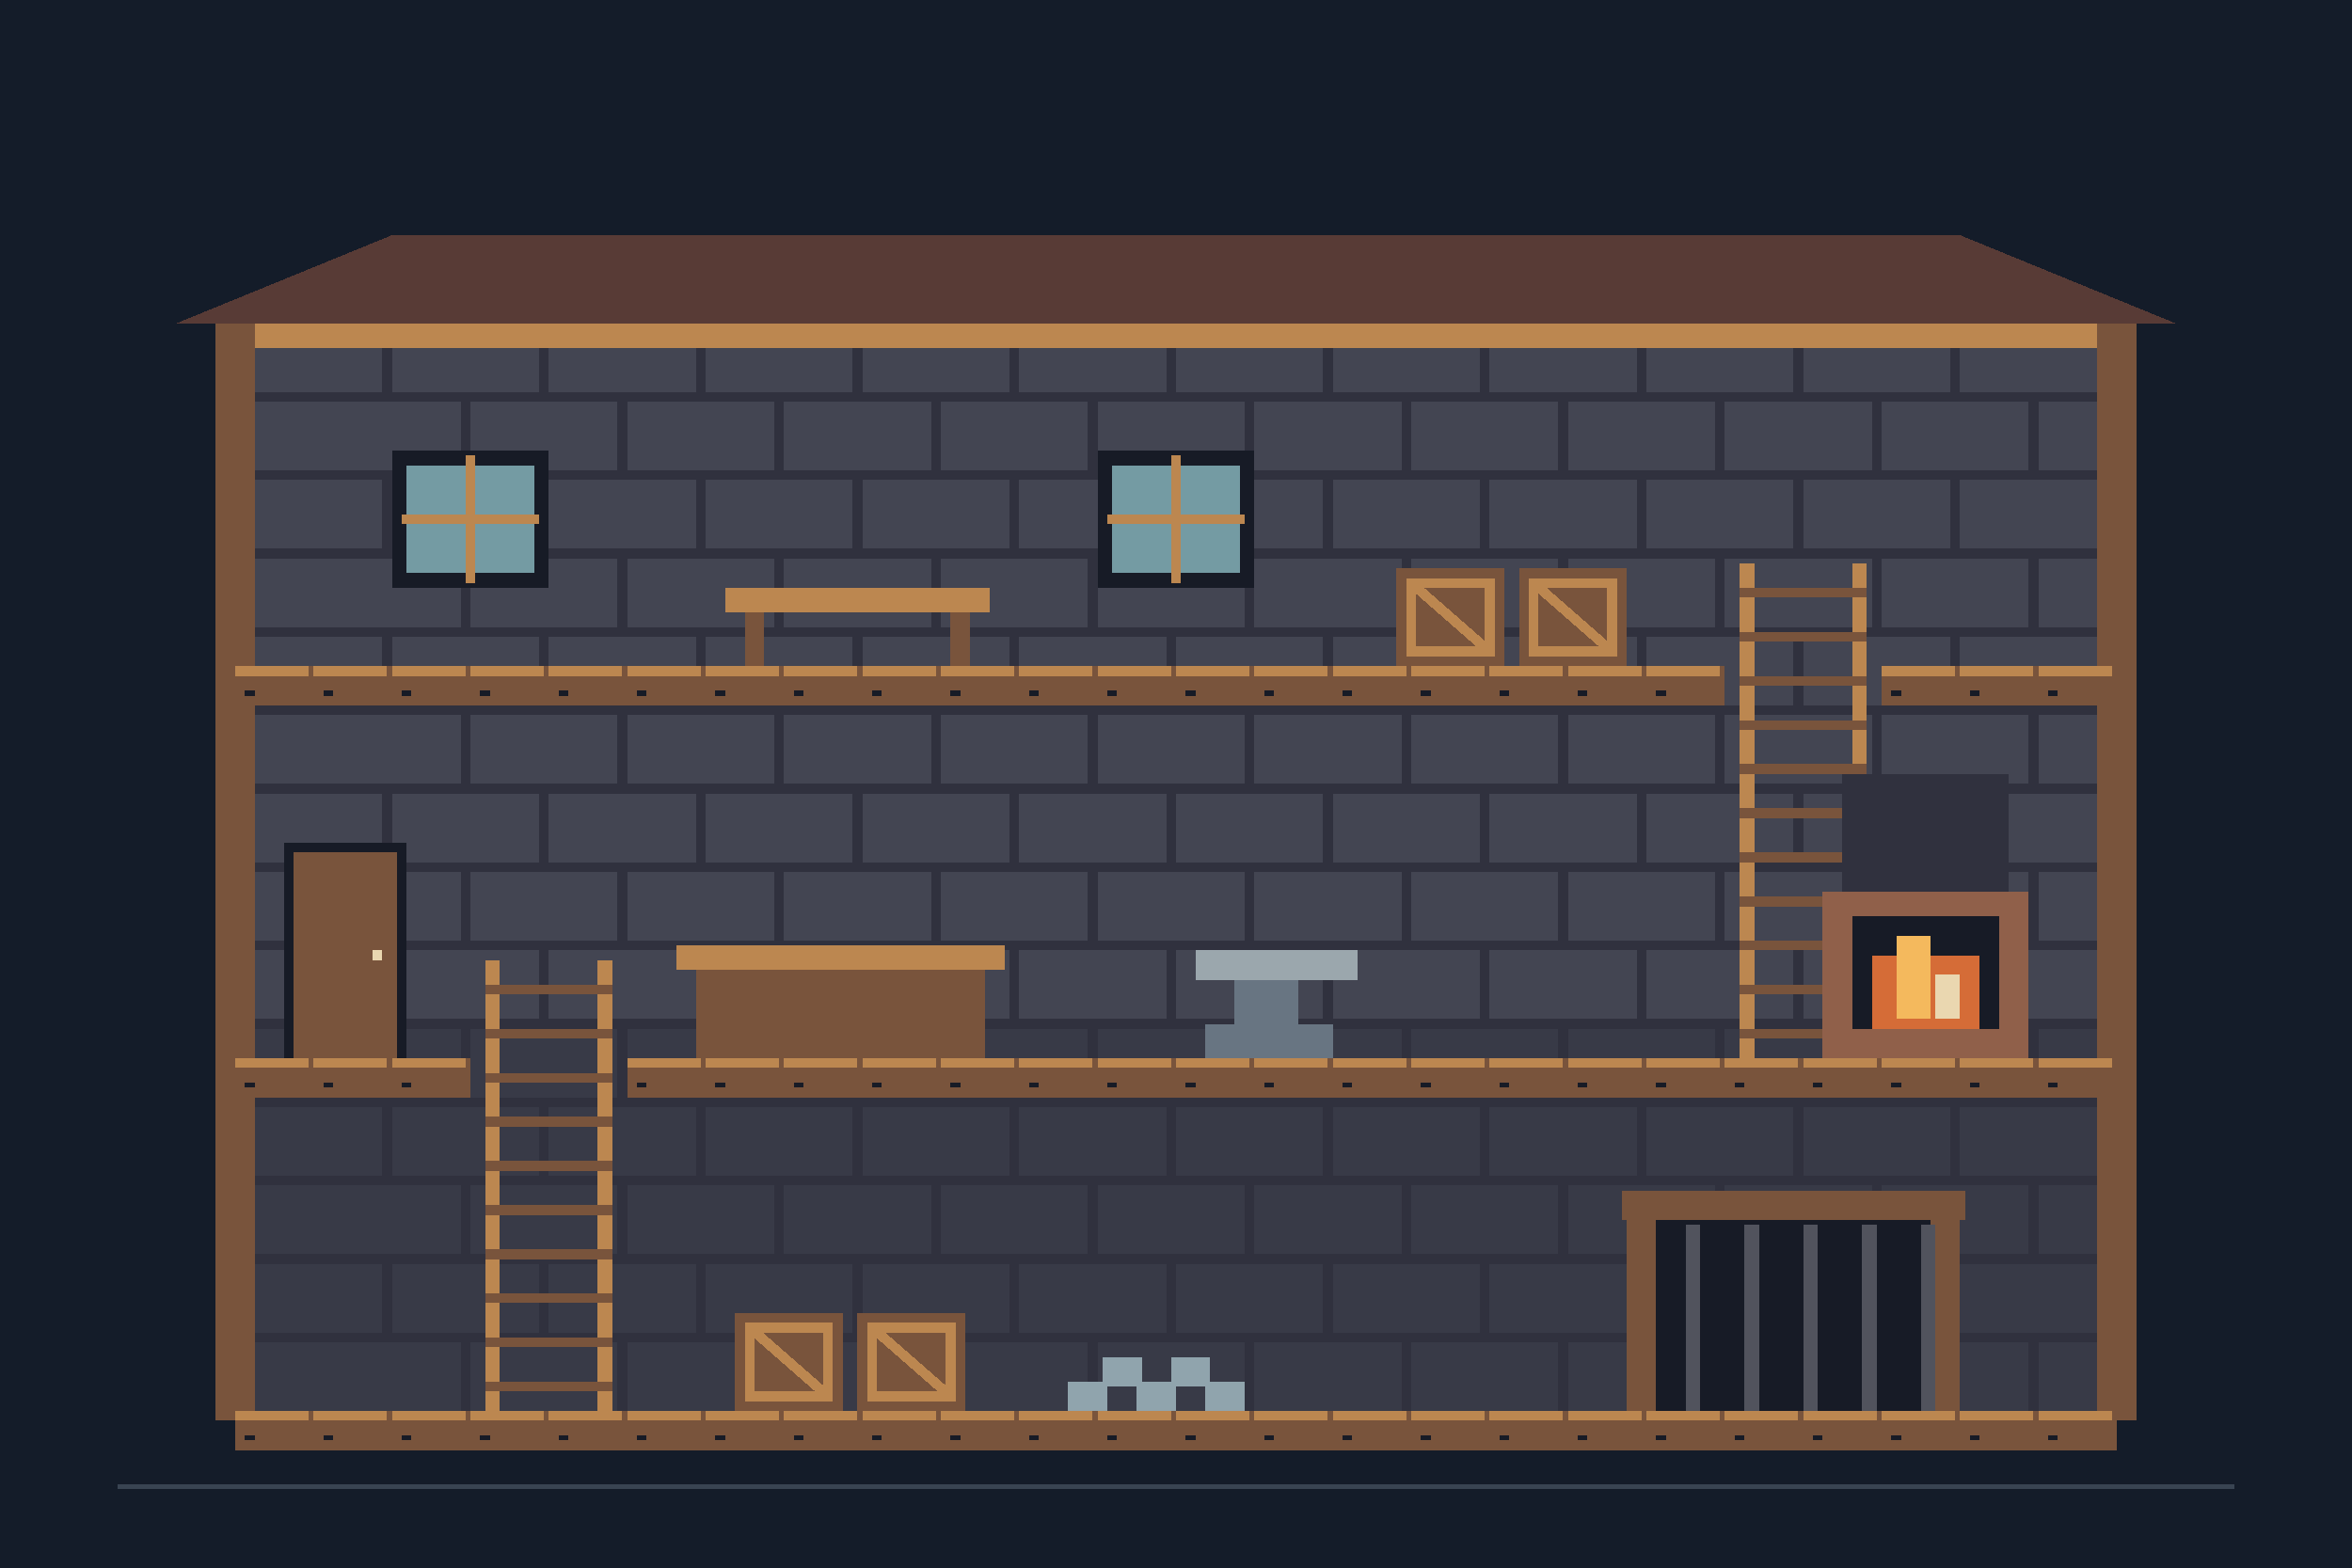
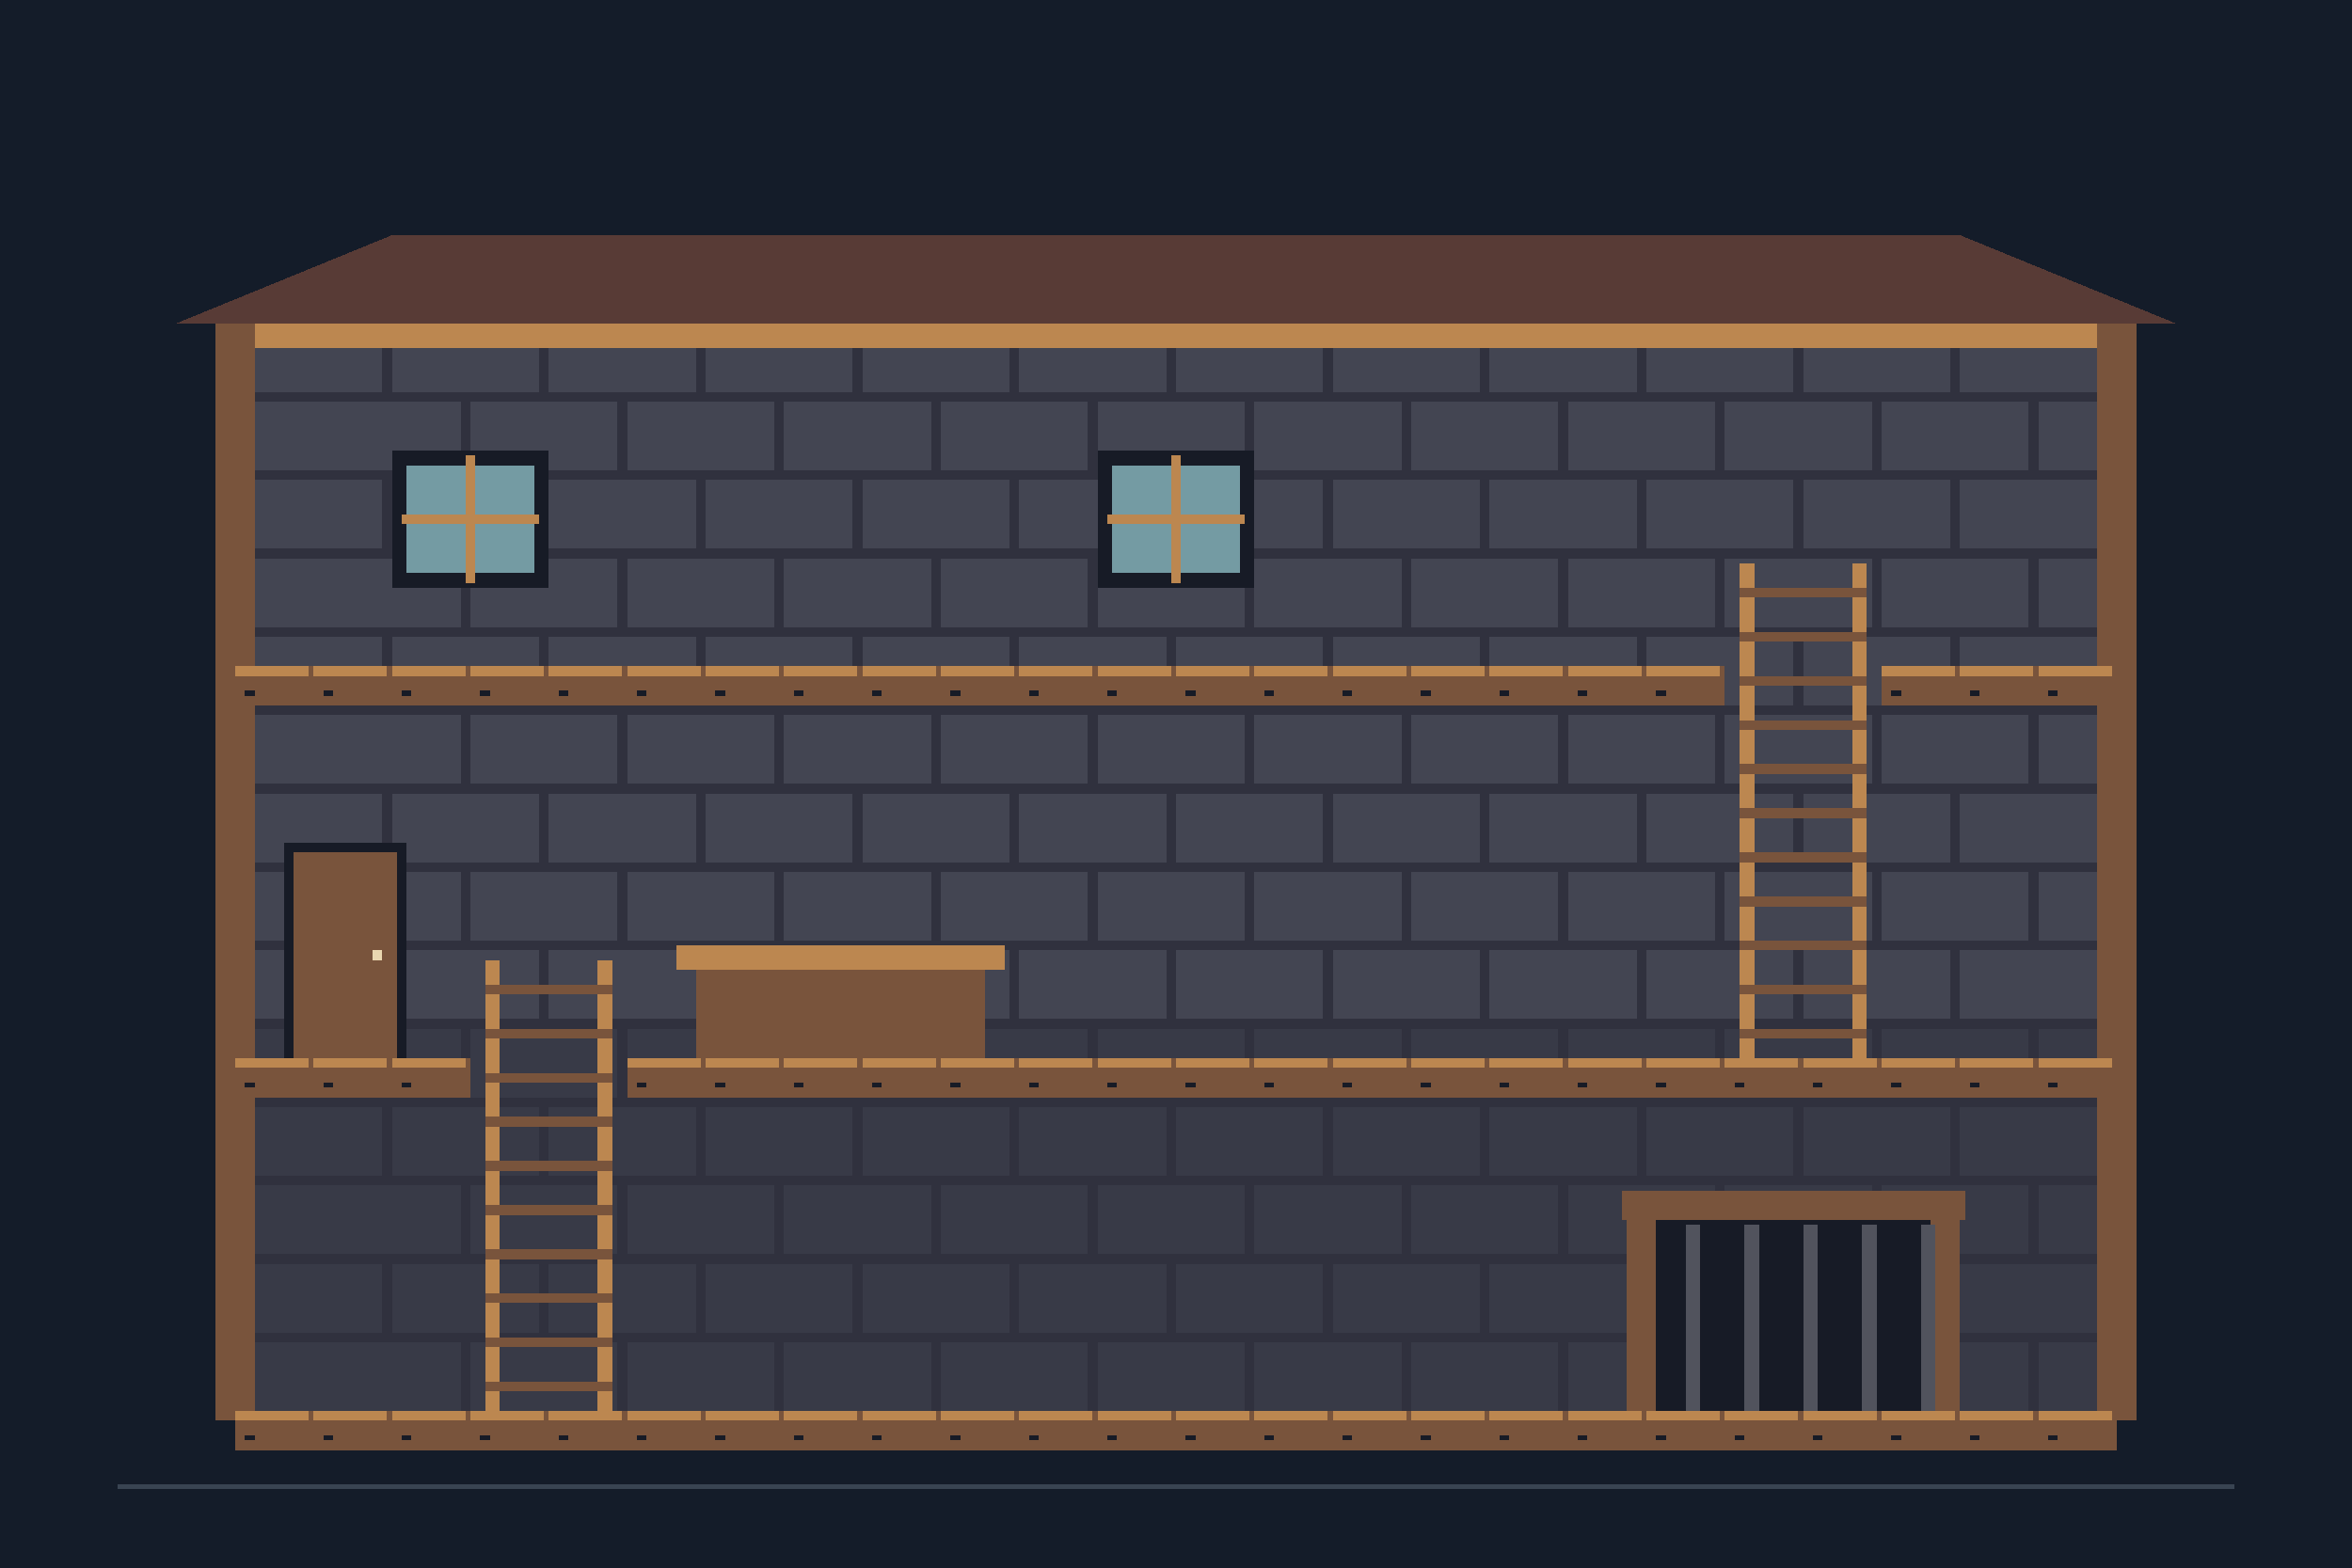
<svg xmlns="http://www.w3.org/2000/svg" width="480" height="320" viewBox="0 0 480 320" shape-rendering="crispEdges">
  <rect x="0" y="0" width="480" height="320" fill="#141c29" />
  <rect x="48" y="66" width="384" height="224" fill="#30313e" />
  <rect x="48" y="66" width="30" height="14" fill="#434552" />
  <rect x="80" y="66" width="30" height="14" fill="#434552" />
  <rect x="112" y="66" width="30" height="14" fill="#434552" />
  <rect x="144" y="66" width="30" height="14" fill="#434552" />
  <rect x="176" y="66" width="30" height="14" fill="#434552" />
  <rect x="208" y="66" width="30" height="14" fill="#434552" />
  <rect x="240" y="66" width="30" height="14" fill="#434552" />
  <rect x="272" y="66" width="30" height="14" fill="#434552" />
  <rect x="304" y="66" width="30" height="14" fill="#434552" />
  <rect x="336" y="66" width="30" height="14" fill="#434552" />
  <rect x="368" y="66" width="30" height="14" fill="#434552" />
  <rect x="400" y="66" width="30" height="14" fill="#434552" />
  <rect x="432" y="66" width="0" height="14" fill="#434552" />
  <rect x="48" y="82" width="30" height="14" fill="#434552" />
  <rect x="64" y="82" width="30" height="14" fill="#434552" />
  <rect x="96" y="82" width="30" height="14" fill="#434552" />
  <rect x="128" y="82" width="30" height="14" fill="#434552" />
  <rect x="160" y="82" width="30" height="14" fill="#434552" />
  <rect x="192" y="82" width="30" height="14" fill="#434552" />
  <rect x="224" y="82" width="30" height="14" fill="#434552" />
  <rect x="256" y="82" width="30" height="14" fill="#434552" />
  <rect x="288" y="82" width="30" height="14" fill="#434552" />
  <rect x="320" y="82" width="30" height="14" fill="#434552" />
  <rect x="352" y="82" width="30" height="14" fill="#434552" />
  <rect x="384" y="82" width="30" height="14" fill="#434552" />
  <rect x="416" y="82" width="16" height="14" fill="#434552" />
  <rect x="48" y="98" width="30" height="14" fill="#434552" />
  <rect x="80" y="98" width="30" height="14" fill="#434552" />
  <rect x="112" y="98" width="30" height="14" fill="#434552" />
  <rect x="144" y="98" width="30" height="14" fill="#434552" />
  <rect x="176" y="98" width="30" height="14" fill="#434552" />
  <rect x="208" y="98" width="30" height="14" fill="#434552" />
  <rect x="240" y="98" width="30" height="14" fill="#434552" />
  <rect x="272" y="98" width="30" height="14" fill="#434552" />
  <rect x="304" y="98" width="30" height="14" fill="#434552" />
  <rect x="336" y="98" width="30" height="14" fill="#434552" />
  <rect x="368" y="98" width="30" height="14" fill="#434552" />
  <rect x="400" y="98" width="30" height="14" fill="#434552" />
  <rect x="432" y="98" width="0" height="14" fill="#434552" />
  <rect x="48" y="114" width="30" height="14" fill="#434552" />
  <rect x="64" y="114" width="30" height="14" fill="#434552" />
  <rect x="96" y="114" width="30" height="14" fill="#434552" />
  <rect x="128" y="114" width="30" height="14" fill="#434552" />
  <rect x="160" y="114" width="30" height="14" fill="#434552" />
  <rect x="192" y="114" width="30" height="14" fill="#434552" />
  <rect x="224" y="114" width="30" height="14" fill="#434552" />
  <rect x="256" y="114" width="30" height="14" fill="#434552" />
  <rect x="288" y="114" width="30" height="14" fill="#434552" />
  <rect x="320" y="114" width="30" height="14" fill="#434552" />
  <rect x="352" y="114" width="30" height="14" fill="#434552" />
  <rect x="384" y="114" width="30" height="14" fill="#434552" />
  <rect x="416" y="114" width="16" height="14" fill="#434552" />
  <rect x="48" y="130" width="30" height="14" fill="#434552" />
  <rect x="80" y="130" width="30" height="14" fill="#434552" />
  <rect x="112" y="130" width="30" height="14" fill="#434552" />
  <rect x="144" y="130" width="30" height="14" fill="#434552" />
  <rect x="176" y="130" width="30" height="14" fill="#434552" />
  <rect x="208" y="130" width="30" height="14" fill="#434552" />
  <rect x="240" y="130" width="30" height="14" fill="#434552" />
  <rect x="272" y="130" width="30" height="14" fill="#434552" />
  <rect x="304" y="130" width="30" height="14" fill="#434552" />
  <rect x="336" y="130" width="30" height="14" fill="#434552" />
  <rect x="368" y="130" width="30" height="14" fill="#434552" />
  <rect x="400" y="130" width="30" height="14" fill="#434552" />
  <rect x="432" y="130" width="0" height="14" fill="#434552" />
  <rect x="48" y="146" width="30" height="14" fill="#434552" />
  <rect x="64" y="146" width="30" height="14" fill="#434552" />
  <rect x="96" y="146" width="30" height="14" fill="#434552" />
  <rect x="128" y="146" width="30" height="14" fill="#434552" />
  <rect x="160" y="146" width="30" height="14" fill="#434552" />
  <rect x="192" y="146" width="30" height="14" fill="#434552" />
  <rect x="224" y="146" width="30" height="14" fill="#434552" />
  <rect x="256" y="146" width="30" height="14" fill="#434552" />
  <rect x="288" y="146" width="30" height="14" fill="#434552" />
  <rect x="320" y="146" width="30" height="14" fill="#434552" />
  <rect x="352" y="146" width="30" height="14" fill="#434552" />
  <rect x="384" y="146" width="30" height="14" fill="#434552" />
  <rect x="416" y="146" width="16" height="14" fill="#434552" />
  <rect x="48" y="162" width="30" height="14" fill="#434552" />
  <rect x="80" y="162" width="30" height="14" fill="#434552" />
  <rect x="112" y="162" width="30" height="14" fill="#434552" />
  <rect x="144" y="162" width="30" height="14" fill="#434552" />
  <rect x="176" y="162" width="30" height="14" fill="#434552" />
  <rect x="208" y="162" width="30" height="14" fill="#434552" />
  <rect x="240" y="162" width="30" height="14" fill="#434552" />
  <rect x="272" y="162" width="30" height="14" fill="#434552" />
  <rect x="304" y="162" width="30" height="14" fill="#434552" />
  <rect x="336" y="162" width="30" height="14" fill="#434552" />
  <rect x="368" y="162" width="30" height="14" fill="#434552" />
  <rect x="400" y="162" width="30" height="14" fill="#434552" />
  <rect x="432" y="162" width="0" height="14" fill="#434552" />
  <rect x="48" y="178" width="30" height="14" fill="#434552" />
  <rect x="64" y="178" width="30" height="14" fill="#434552" />
  <rect x="96" y="178" width="30" height="14" fill="#434552" />
  <rect x="128" y="178" width="30" height="14" fill="#434552" />
  <rect x="160" y="178" width="30" height="14" fill="#434552" />
  <rect x="192" y="178" width="30" height="14" fill="#434552" />
  <rect x="224" y="178" width="30" height="14" fill="#434552" />
  <rect x="256" y="178" width="30" height="14" fill="#434552" />
  <rect x="288" y="178" width="30" height="14" fill="#434552" />
  <rect x="320" y="178" width="30" height="14" fill="#434552" />
  <rect x="352" y="178" width="30" height="14" fill="#434552" />
  <rect x="384" y="178" width="30" height="14" fill="#434552" />
  <rect x="416" y="178" width="16" height="14" fill="#434552" />
  <rect x="48" y="194" width="30" height="14" fill="#434552" />
  <rect x="80" y="194" width="30" height="14" fill="#434552" />
  <rect x="112" y="194" width="30" height="14" fill="#434552" />
  <rect x="144" y="194" width="30" height="14" fill="#434552" />
  <rect x="176" y="194" width="30" height="14" fill="#434552" />
  <rect x="208" y="194" width="30" height="14" fill="#434552" />
  <rect x="240" y="194" width="30" height="14" fill="#434552" />
  <rect x="272" y="194" width="30" height="14" fill="#434552" />
  <rect x="304" y="194" width="30" height="14" fill="#434552" />
  <rect x="336" y="194" width="30" height="14" fill="#434552" />
  <rect x="368" y="194" width="30" height="14" fill="#434552" />
  <rect x="400" y="194" width="30" height="14" fill="#434552" />
  <rect x="432" y="194" width="0" height="14" fill="#434552" />
  <rect x="48" y="210" width="30" height="14" fill="#383a47" />
  <rect x="64" y="210" width="30" height="14" fill="#383a47" />
  <rect x="96" y="210" width="30" height="14" fill="#383a47" />
  <rect x="128" y="210" width="30" height="14" fill="#383a47" />
  <rect x="160" y="210" width="30" height="14" fill="#383a47" />
  <rect x="192" y="210" width="30" height="14" fill="#383a47" />
  <rect x="224" y="210" width="30" height="14" fill="#383a47" />
  <rect x="256" y="210" width="30" height="14" fill="#383a47" />
  <rect x="288" y="210" width="30" height="14" fill="#383a47" />
  <rect x="320" y="210" width="30" height="14" fill="#383a47" />
  <rect x="352" y="210" width="30" height="14" fill="#383a47" />
  <rect x="384" y="210" width="30" height="14" fill="#383a47" />
  <rect x="416" y="210" width="16" height="14" fill="#383a47" />
  <rect x="48" y="226" width="30" height="14" fill="#383a47" />
  <rect x="80" y="226" width="30" height="14" fill="#383a47" />
  <rect x="112" y="226" width="30" height="14" fill="#383a47" />
  <rect x="144" y="226" width="30" height="14" fill="#383a47" />
  <rect x="176" y="226" width="30" height="14" fill="#383a47" />
  <rect x="208" y="226" width="30" height="14" fill="#383a47" />
  <rect x="240" y="226" width="30" height="14" fill="#383a47" />
  <rect x="272" y="226" width="30" height="14" fill="#383a47" />
  <rect x="304" y="226" width="30" height="14" fill="#383a47" />
  <rect x="336" y="226" width="30" height="14" fill="#383a47" />
  <rect x="368" y="226" width="30" height="14" fill="#383a47" />
  <rect x="400" y="226" width="30" height="14" fill="#383a47" />
  <rect x="432" y="226" width="0" height="14" fill="#383a47" />
  <rect x="48" y="242" width="30" height="14" fill="#383a47" />
  <rect x="64" y="242" width="30" height="14" fill="#383a47" />
  <rect x="96" y="242" width="30" height="14" fill="#383a47" />
  <rect x="128" y="242" width="30" height="14" fill="#383a47" />
  <rect x="160" y="242" width="30" height="14" fill="#383a47" />
  <rect x="192" y="242" width="30" height="14" fill="#383a47" />
  <rect x="224" y="242" width="30" height="14" fill="#383a47" />
  <rect x="256" y="242" width="30" height="14" fill="#383a47" />
  <rect x="288" y="242" width="30" height="14" fill="#383a47" />
  <rect x="320" y="242" width="30" height="14" fill="#383a47" />
  <rect x="352" y="242" width="30" height="14" fill="#383a47" />
  <rect x="384" y="242" width="30" height="14" fill="#383a47" />
  <rect x="416" y="242" width="16" height="14" fill="#383a47" />
  <rect x="48" y="258" width="30" height="14" fill="#383a47" />
  <rect x="80" y="258" width="30" height="14" fill="#383a47" />
  <rect x="112" y="258" width="30" height="14" fill="#383a47" />
  <rect x="144" y="258" width="30" height="14" fill="#383a47" />
  <rect x="176" y="258" width="30" height="14" fill="#383a47" />
  <rect x="208" y="258" width="30" height="14" fill="#383a47" />
  <rect x="240" y="258" width="30" height="14" fill="#383a47" />
  <rect x="272" y="258" width="30" height="14" fill="#383a47" />
  <rect x="304" y="258" width="30" height="14" fill="#383a47" />
  <rect x="336" y="258" width="30" height="14" fill="#383a47" />
  <rect x="368" y="258" width="30" height="14" fill="#383a47" />
  <rect x="400" y="258" width="30" height="14" fill="#383a47" />
  <rect x="432" y="258" width="0" height="14" fill="#383a47" />
  <rect x="48" y="274" width="30" height="14" fill="#383a47" />
  <rect x="64" y="274" width="30" height="14" fill="#383a47" />
  <rect x="96" y="274" width="30" height="14" fill="#383a47" />
  <rect x="128" y="274" width="30" height="14" fill="#383a47" />
  <rect x="160" y="274" width="30" height="14" fill="#383a47" />
  <rect x="192" y="274" width="30" height="14" fill="#383a47" />
  <rect x="224" y="274" width="30" height="14" fill="#383a47" />
  <rect x="256" y="274" width="30" height="14" fill="#383a47" />
  <rect x="288" y="274" width="30" height="14" fill="#383a47" />
  <rect x="320" y="274" width="30" height="14" fill="#383a47" />
  <rect x="352" y="274" width="30" height="14" fill="#383a47" />
  <rect x="384" y="274" width="30" height="14" fill="#383a47" />
  <rect x="416" y="274" width="16" height="14" fill="#383a47" />
  <polygon points="36,66 80,48 400,48 444,66" fill="#583b36" />
  <rect x="46" y="66" width="388" height="5" fill="#bc8750" />
  <rect x="44" y="66" width="8" height="224" fill="#79543c" />
  <rect x="428" y="66" width="8" height="224" fill="#79543c" />
  <rect x="48" y="136" width="16" height="8" fill="#79543c" />
  <rect x="48" y="136" width="15" height="2" fill="#bc8750" />
  <rect x="50" y="141" width="2" height="1" fill="#171b26" />
  <rect x="64" y="136" width="16" height="8" fill="#79543c" />
  <rect x="64" y="136" width="15" height="2" fill="#bc8750" />
  <rect x="66" y="141" width="2" height="1" fill="#171b26" />
  <rect x="80" y="136" width="16" height="8" fill="#79543c" />
  <rect x="80" y="136" width="15" height="2" fill="#bc8750" />
  <rect x="82" y="141" width="2" height="1" fill="#171b26" />
  <rect x="96" y="136" width="16" height="8" fill="#79543c" />
  <rect x="96" y="136" width="15" height="2" fill="#bc8750" />
  <rect x="98" y="141" width="2" height="1" fill="#171b26" />
  <rect x="112" y="136" width="16" height="8" fill="#79543c" />
  <rect x="112" y="136" width="15" height="2" fill="#bc8750" />
  <rect x="114" y="141" width="2" height="1" fill="#171b26" />
  <rect x="128" y="136" width="16" height="8" fill="#79543c" />
  <rect x="128" y="136" width="15" height="2" fill="#bc8750" />
  <rect x="130" y="141" width="2" height="1" fill="#171b26" />
  <rect x="144" y="136" width="16" height="8" fill="#79543c" />
  <rect x="144" y="136" width="15" height="2" fill="#bc8750" />
  <rect x="146" y="141" width="2" height="1" fill="#171b26" />
  <rect x="160" y="136" width="16" height="8" fill="#79543c" />
  <rect x="160" y="136" width="15" height="2" fill="#bc8750" />
  <rect x="162" y="141" width="2" height="1" fill="#171b26" />
  <rect x="176" y="136" width="16" height="8" fill="#79543c" />
  <rect x="176" y="136" width="15" height="2" fill="#bc8750" />
  <rect x="178" y="141" width="2" height="1" fill="#171b26" />
  <rect x="192" y="136" width="16" height="8" fill="#79543c" />
  <rect x="192" y="136" width="15" height="2" fill="#bc8750" />
  <rect x="194" y="141" width="2" height="1" fill="#171b26" />
  <rect x="208" y="136" width="16" height="8" fill="#79543c" />
  <rect x="208" y="136" width="15" height="2" fill="#bc8750" />
  <rect x="210" y="141" width="2" height="1" fill="#171b26" />
  <rect x="224" y="136" width="16" height="8" fill="#79543c" />
  <rect x="224" y="136" width="15" height="2" fill="#bc8750" />
  <rect x="226" y="141" width="2" height="1" fill="#171b26" />
  <rect x="240" y="136" width="16" height="8" fill="#79543c" />
  <rect x="240" y="136" width="15" height="2" fill="#bc8750" />
  <rect x="242" y="141" width="2" height="1" fill="#171b26" />
  <rect x="256" y="136" width="16" height="8" fill="#79543c" />
  <rect x="256" y="136" width="15" height="2" fill="#bc8750" />
  <rect x="258" y="141" width="2" height="1" fill="#171b26" />
  <rect x="272" y="136" width="16" height="8" fill="#79543c" />
  <rect x="272" y="136" width="15" height="2" fill="#bc8750" />
  <rect x="274" y="141" width="2" height="1" fill="#171b26" />
  <rect x="288" y="136" width="16" height="8" fill="#79543c" />
  <rect x="288" y="136" width="15" height="2" fill="#bc8750" />
  <rect x="290" y="141" width="2" height="1" fill="#171b26" />
  <rect x="304" y="136" width="16" height="8" fill="#79543c" />
  <rect x="304" y="136" width="15" height="2" fill="#bc8750" />
  <rect x="306" y="141" width="2" height="1" fill="#171b26" />
  <rect x="320" y="136" width="16" height="8" fill="#79543c" />
  <rect x="320" y="136" width="15" height="2" fill="#bc8750" />
  <rect x="322" y="141" width="2" height="1" fill="#171b26" />
  <rect x="336" y="136" width="16" height="8" fill="#79543c" />
  <rect x="336" y="136" width="15" height="2" fill="#bc8750" />
  <rect x="338" y="141" width="2" height="1" fill="#171b26" />
  <rect x="384" y="136" width="16" height="8" fill="#79543c" />
  <rect x="384" y="136" width="15" height="2" fill="#bc8750" />
  <rect x="386" y="141" width="2" height="1" fill="#171b26" />
  <rect x="400" y="136" width="16" height="8" fill="#79543c" />
  <rect x="400" y="136" width="15" height="2" fill="#bc8750" />
  <rect x="402" y="141" width="2" height="1" fill="#171b26" />
  <rect x="416" y="136" width="16" height="8" fill="#79543c" />
  <rect x="416" y="136" width="15" height="2" fill="#bc8750" />
  <rect x="418" y="141" width="2" height="1" fill="#171b26" />
  <rect x="48" y="216" width="16" height="8" fill="#79543c" />
  <rect x="48" y="216" width="15" height="2" fill="#bc8750" />
  <rect x="50" y="221" width="2" height="1" fill="#171b26" />
  <rect x="64" y="216" width="16" height="8" fill="#79543c" />
  <rect x="64" y="216" width="15" height="2" fill="#bc8750" />
  <rect x="66" y="221" width="2" height="1" fill="#171b26" />
  <rect x="80" y="216" width="16" height="8" fill="#79543c" />
  <rect x="80" y="216" width="15" height="2" fill="#bc8750" />
  <rect x="82" y="221" width="2" height="1" fill="#171b26" />
  <rect x="128" y="216" width="16" height="8" fill="#79543c" />
  <rect x="128" y="216" width="15" height="2" fill="#bc8750" />
  <rect x="130" y="221" width="2" height="1" fill="#171b26" />
  <rect x="144" y="216" width="16" height="8" fill="#79543c" />
  <rect x="144" y="216" width="15" height="2" fill="#bc8750" />
  <rect x="146" y="221" width="2" height="1" fill="#171b26" />
  <rect x="160" y="216" width="16" height="8" fill="#79543c" />
  <rect x="160" y="216" width="15" height="2" fill="#bc8750" />
  <rect x="162" y="221" width="2" height="1" fill="#171b26" />
  <rect x="176" y="216" width="16" height="8" fill="#79543c" />
  <rect x="176" y="216" width="15" height="2" fill="#bc8750" />
  <rect x="178" y="221" width="2" height="1" fill="#171b26" />
  <rect x="192" y="216" width="16" height="8" fill="#79543c" />
  <rect x="192" y="216" width="15" height="2" fill="#bc8750" />
  <rect x="194" y="221" width="2" height="1" fill="#171b26" />
  <rect x="208" y="216" width="16" height="8" fill="#79543c" />
  <rect x="208" y="216" width="15" height="2" fill="#bc8750" />
  <rect x="210" y="221" width="2" height="1" fill="#171b26" />
  <rect x="224" y="216" width="16" height="8" fill="#79543c" />
  <rect x="224" y="216" width="15" height="2" fill="#bc8750" />
  <rect x="226" y="221" width="2" height="1" fill="#171b26" />
  <rect x="240" y="216" width="16" height="8" fill="#79543c" />
  <rect x="240" y="216" width="15" height="2" fill="#bc8750" />
  <rect x="242" y="221" width="2" height="1" fill="#171b26" />
  <rect x="256" y="216" width="16" height="8" fill="#79543c" />
  <rect x="256" y="216" width="15" height="2" fill="#bc8750" />
  <rect x="258" y="221" width="2" height="1" fill="#171b26" />
  <rect x="272" y="216" width="16" height="8" fill="#79543c" />
  <rect x="272" y="216" width="15" height="2" fill="#bc8750" />
  <rect x="274" y="221" width="2" height="1" fill="#171b26" />
  <rect x="288" y="216" width="16" height="8" fill="#79543c" />
  <rect x="288" y="216" width="15" height="2" fill="#bc8750" />
  <rect x="290" y="221" width="2" height="1" fill="#171b26" />
  <rect x="304" y="216" width="16" height="8" fill="#79543c" />
  <rect x="304" y="216" width="15" height="2" fill="#bc8750" />
  <rect x="306" y="221" width="2" height="1" fill="#171b26" />
  <rect x="320" y="216" width="16" height="8" fill="#79543c" />
  <rect x="320" y="216" width="15" height="2" fill="#bc8750" />
  <rect x="322" y="221" width="2" height="1" fill="#171b26" />
  <rect x="336" y="216" width="16" height="8" fill="#79543c" />
  <rect x="336" y="216" width="15" height="2" fill="#bc8750" />
  <rect x="338" y="221" width="2" height="1" fill="#171b26" />
  <rect x="352" y="216" width="16" height="8" fill="#79543c" />
  <rect x="352" y="216" width="15" height="2" fill="#bc8750" />
  <rect x="354" y="221" width="2" height="1" fill="#171b26" />
  <rect x="368" y="216" width="16" height="8" fill="#79543c" />
  <rect x="368" y="216" width="15" height="2" fill="#bc8750" />
  <rect x="370" y="221" width="2" height="1" fill="#171b26" />
  <rect x="384" y="216" width="16" height="8" fill="#79543c" />
  <rect x="384" y="216" width="15" height="2" fill="#bc8750" />
  <rect x="386" y="221" width="2" height="1" fill="#171b26" />
  <rect x="400" y="216" width="16" height="8" fill="#79543c" />
  <rect x="400" y="216" width="15" height="2" fill="#bc8750" />
  <rect x="402" y="221" width="2" height="1" fill="#171b26" />
  <rect x="416" y="216" width="16" height="8" fill="#79543c" />
  <rect x="416" y="216" width="15" height="2" fill="#bc8750" />
  <rect x="418" y="221" width="2" height="1" fill="#171b26" />
  <rect x="48" y="288" width="16" height="8" fill="#79543c" />
  <rect x="48" y="288" width="15" height="2" fill="#bc8750" />
  <rect x="50" y="293" width="2" height="1" fill="#171b26" />
  <rect x="64" y="288" width="16" height="8" fill="#79543c" />
  <rect x="64" y="288" width="15" height="2" fill="#bc8750" />
  <rect x="66" y="293" width="2" height="1" fill="#171b26" />
  <rect x="80" y="288" width="16" height="8" fill="#79543c" />
  <rect x="80" y="288" width="15" height="2" fill="#bc8750" />
  <rect x="82" y="293" width="2" height="1" fill="#171b26" />
  <rect x="96" y="288" width="16" height="8" fill="#79543c" />
  <rect x="96" y="288" width="15" height="2" fill="#bc8750" />
  <rect x="98" y="293" width="2" height="1" fill="#171b26" />
  <rect x="112" y="288" width="16" height="8" fill="#79543c" />
  <rect x="112" y="288" width="15" height="2" fill="#bc8750" />
  <rect x="114" y="293" width="2" height="1" fill="#171b26" />
  <rect x="128" y="288" width="16" height="8" fill="#79543c" />
  <rect x="128" y="288" width="15" height="2" fill="#bc8750" />
  <rect x="130" y="293" width="2" height="1" fill="#171b26" />
  <rect x="144" y="288" width="16" height="8" fill="#79543c" />
  <rect x="144" y="288" width="15" height="2" fill="#bc8750" />
  <rect x="146" y="293" width="2" height="1" fill="#171b26" />
  <rect x="160" y="288" width="16" height="8" fill="#79543c" />
  <rect x="160" y="288" width="15" height="2" fill="#bc8750" />
  <rect x="162" y="293" width="2" height="1" fill="#171b26" />
  <rect x="176" y="288" width="16" height="8" fill="#79543c" />
  <rect x="176" y="288" width="15" height="2" fill="#bc8750" />
  <rect x="178" y="293" width="2" height="1" fill="#171b26" />
  <rect x="192" y="288" width="16" height="8" fill="#79543c" />
  <rect x="192" y="288" width="15" height="2" fill="#bc8750" />
  <rect x="194" y="293" width="2" height="1" fill="#171b26" />
  <rect x="208" y="288" width="16" height="8" fill="#79543c" />
  <rect x="208" y="288" width="15" height="2" fill="#bc8750" />
  <rect x="210" y="293" width="2" height="1" fill="#171b26" />
  <rect x="224" y="288" width="16" height="8" fill="#79543c" />
  <rect x="224" y="288" width="15" height="2" fill="#bc8750" />
  <rect x="226" y="293" width="2" height="1" fill="#171b26" />
  <rect x="240" y="288" width="16" height="8" fill="#79543c" />
  <rect x="240" y="288" width="15" height="2" fill="#bc8750" />
  <rect x="242" y="293" width="2" height="1" fill="#171b26" />
  <rect x="256" y="288" width="16" height="8" fill="#79543c" />
  <rect x="256" y="288" width="15" height="2" fill="#bc8750" />
  <rect x="258" y="293" width="2" height="1" fill="#171b26" />
  <rect x="272" y="288" width="16" height="8" fill="#79543c" />
  <rect x="272" y="288" width="15" height="2" fill="#bc8750" />
  <rect x="274" y="293" width="2" height="1" fill="#171b26" />
  <rect x="288" y="288" width="16" height="8" fill="#79543c" />
  <rect x="288" y="288" width="15" height="2" fill="#bc8750" />
  <rect x="290" y="293" width="2" height="1" fill="#171b26" />
  <rect x="304" y="288" width="16" height="8" fill="#79543c" />
  <rect x="304" y="288" width="15" height="2" fill="#bc8750" />
  <rect x="306" y="293" width="2" height="1" fill="#171b26" />
  <rect x="320" y="288" width="16" height="8" fill="#79543c" />
  <rect x="320" y="288" width="15" height="2" fill="#bc8750" />
  <rect x="322" y="293" width="2" height="1" fill="#171b26" />
  <rect x="336" y="288" width="16" height="8" fill="#79543c" />
  <rect x="336" y="288" width="15" height="2" fill="#bc8750" />
  <rect x="338" y="293" width="2" height="1" fill="#171b26" />
  <rect x="352" y="288" width="16" height="8" fill="#79543c" />
  <rect x="352" y="288" width="15" height="2" fill="#bc8750" />
  <rect x="354" y="293" width="2" height="1" fill="#171b26" />
  <rect x="368" y="288" width="16" height="8" fill="#79543c" />
  <rect x="368" y="288" width="15" height="2" fill="#bc8750" />
  <rect x="370" y="293" width="2" height="1" fill="#171b26" />
  <rect x="384" y="288" width="16" height="8" fill="#79543c" />
  <rect x="384" y="288" width="15" height="2" fill="#bc8750" />
  <rect x="386" y="293" width="2" height="1" fill="#171b26" />
  <rect x="400" y="288" width="16" height="8" fill="#79543c" />
  <rect x="400" y="288" width="15" height="2" fill="#bc8750" />
  <rect x="402" y="293" width="2" height="1" fill="#171b26" />
  <rect x="416" y="288" width="16" height="8" fill="#79543c" />
  <rect x="416" y="288" width="15" height="2" fill="#bc8750" />
  <rect x="418" y="293" width="2" height="1" fill="#171b26" />
  <rect x="355" y="115" width="3" height="101" fill="#bc8750" />
  <rect x="378" y="115" width="3" height="101" fill="#bc8750" />
  <rect x="355" y="120" width="26" height="2" fill="#79543c" />
  <rect x="355" y="129" width="26" height="2" fill="#79543c" />
  <rect x="355" y="138" width="26" height="2" fill="#79543c" />
  <rect x="355" y="147" width="26" height="2" fill="#79543c" />
  <rect x="355" y="156" width="26" height="2" fill="#79543c" />
  <rect x="355" y="165" width="26" height="2" fill="#79543c" />
  <rect x="355" y="174" width="26" height="2" fill="#79543c" />
  <rect x="355" y="183" width="26" height="2" fill="#79543c" />
  <rect x="355" y="192" width="26" height="2" fill="#79543c" />
  <rect x="355" y="201" width="26" height="2" fill="#79543c" />
  <rect x="355" y="210" width="26" height="2" fill="#79543c" />
  <rect x="99" y="196" width="3" height="92" fill="#bc8750" />
  <rect x="122" y="196" width="3" height="92" fill="#bc8750" />
  <rect x="99" y="201" width="26" height="2" fill="#79543c" />
  <rect x="99" y="210" width="26" height="2" fill="#79543c" />
  <rect x="99" y="219" width="26" height="2" fill="#79543c" />
  <rect x="99" y="228" width="26" height="2" fill="#79543c" />
  <rect x="99" y="237" width="26" height="2" fill="#79543c" />
  <rect x="99" y="246" width="26" height="2" fill="#79543c" />
  <rect x="99" y="255" width="26" height="2" fill="#79543c" />
  <rect x="99" y="264" width="26" height="2" fill="#79543c" />
  <rect x="99" y="273" width="26" height="2" fill="#79543c" />
  <rect x="99" y="282" width="26" height="2" fill="#79543c" />
  <rect x="80" y="92" width="32" height="28" fill="#171b26" />
  <rect x="83" y="95" width="26" height="22" fill="#749ba3" />
  <rect x="95" y="93" width="2" height="26" fill="#bc8750" />
  <rect x="82" y="105" width="28" height="2" fill="#bc8750" />
  <rect x="224" y="92" width="32" height="28" fill="#171b26" />
  <rect x="227" y="95" width="26" height="22" fill="#749ba3" />
  <rect x="239" y="93" width="2" height="26" fill="#bc8750" />
  <rect x="226" y="105" width="28" height="2" fill="#bc8750" />
-   <rect x="285" y="116" width="22" height="20" fill="#79543c" />
-   <rect x="287" y="118" width="18" height="16" fill="#bc8750" />
-   <rect x="289" y="120" width="14" height="12" fill="#79543c" />
-   <line x1="288" y1="119" x2="304" y2="133" stroke="#bc8750" stroke-width="2" />
-   <rect x="310" y="116" width="22" height="20" fill="#79543c" />
-   <rect x="312" y="118" width="18" height="16" fill="#bc8750" />
-   <rect x="314" y="120" width="14" height="12" fill="#79543c" />
-   <line x1="313" y1="119" x2="329" y2="133" stroke="#bc8750" stroke-width="2" />
-   <rect x="148" y="120" width="54" height="5" fill="#bc8750" />
-   <rect x="152" y="125" width="4" height="11" fill="#79543c" />
-   <rect x="194" y="125" width="4" height="11" fill="#79543c" />
  <rect x="58" y="172" width="25" height="44" fill="#171b26" />
  <rect x="60" y="174" width="21" height="42" fill="#79543c" />
  <rect x="76" y="194" width="2" height="2" fill="#ead7b0" />
  <rect x="142" y="197" width="59" height="19" fill="#79543c" />
  <rect x="138" y="193" width="67" height="5" fill="#bc8750" />
-   <rect x="244" y="194" width="33" height="6" fill="#9ba7ad" />
-   <rect x="252" y="200" width="13" height="9" fill="#687582" />
-   <rect x="246" y="209" width="26" height="7" fill="#687582" />
-   <rect x="376" y="158" width="34" height="58" fill="#30313e" />
-   <rect x="372" y="182" width="42" height="34" fill="#90604a" />
-   <rect x="378" y="187" width="30" height="23" fill="#171b26" />
-   <rect x="382" y="195" width="22" height="15" fill="#d56c37" />
-   <rect x="387" y="191" width="7" height="17" fill="#f4b95d" />
-   <rect x="395" y="199" width="5" height="9" fill="#ead7b0" />
-   <rect x="150" y="268" width="22" height="20" fill="#79543c" />
-   <rect x="152" y="270" width="18" height="16" fill="#bc8750" />
-   <rect x="154" y="272" width="14" height="12" fill="#79543c" />
-   <line x1="153" y1="271" x2="169" y2="285" stroke="#bc8750" stroke-width="2" />
-   <rect x="175" y="268" width="22" height="20" fill="#79543c" />
-   <rect x="177" y="270" width="18" height="16" fill="#bc8750" />
-   <rect x="179" y="272" width="14" height="12" fill="#79543c" />
-   <line x1="178" y1="271" x2="194" y2="285" stroke="#bc8750" stroke-width="2" />
-   <rect x="218" y="282" width="8" height="6" fill="#90a4ad" />
-   <rect x="225" y="277" width="8" height="6" fill="#90a4ad" />
-   <rect x="232" y="282" width="8" height="6" fill="#90a4ad" />
-   <rect x="239" y="277" width="8" height="6" fill="#90a4ad" />
-   <rect x="246" y="282" width="8" height="6" fill="#90a4ad" />
  <rect x="335" y="247" width="62" height="41" fill="#171b26" />
  <rect x="331" y="243" width="70" height="6" fill="#79543c" />
  <rect x="332" y="249" width="6" height="39" fill="#79543c" />
  <rect x="394" y="249" width="6" height="39" fill="#79543c" />
  <rect x="344" y="250" width="3" height="38" fill="#51535d" />
  <rect x="356" y="250" width="3" height="38" fill="#51535d" />
  <rect x="368" y="250" width="3" height="38" fill="#51535d" />
  <rect x="380" y="250" width="3" height="38" fill="#51535d" />
  <rect x="392" y="250" width="3" height="38" fill="#51535d" />
  <rect x="24" y="303" width="432" height="1" fill="#394452" />
</svg>
